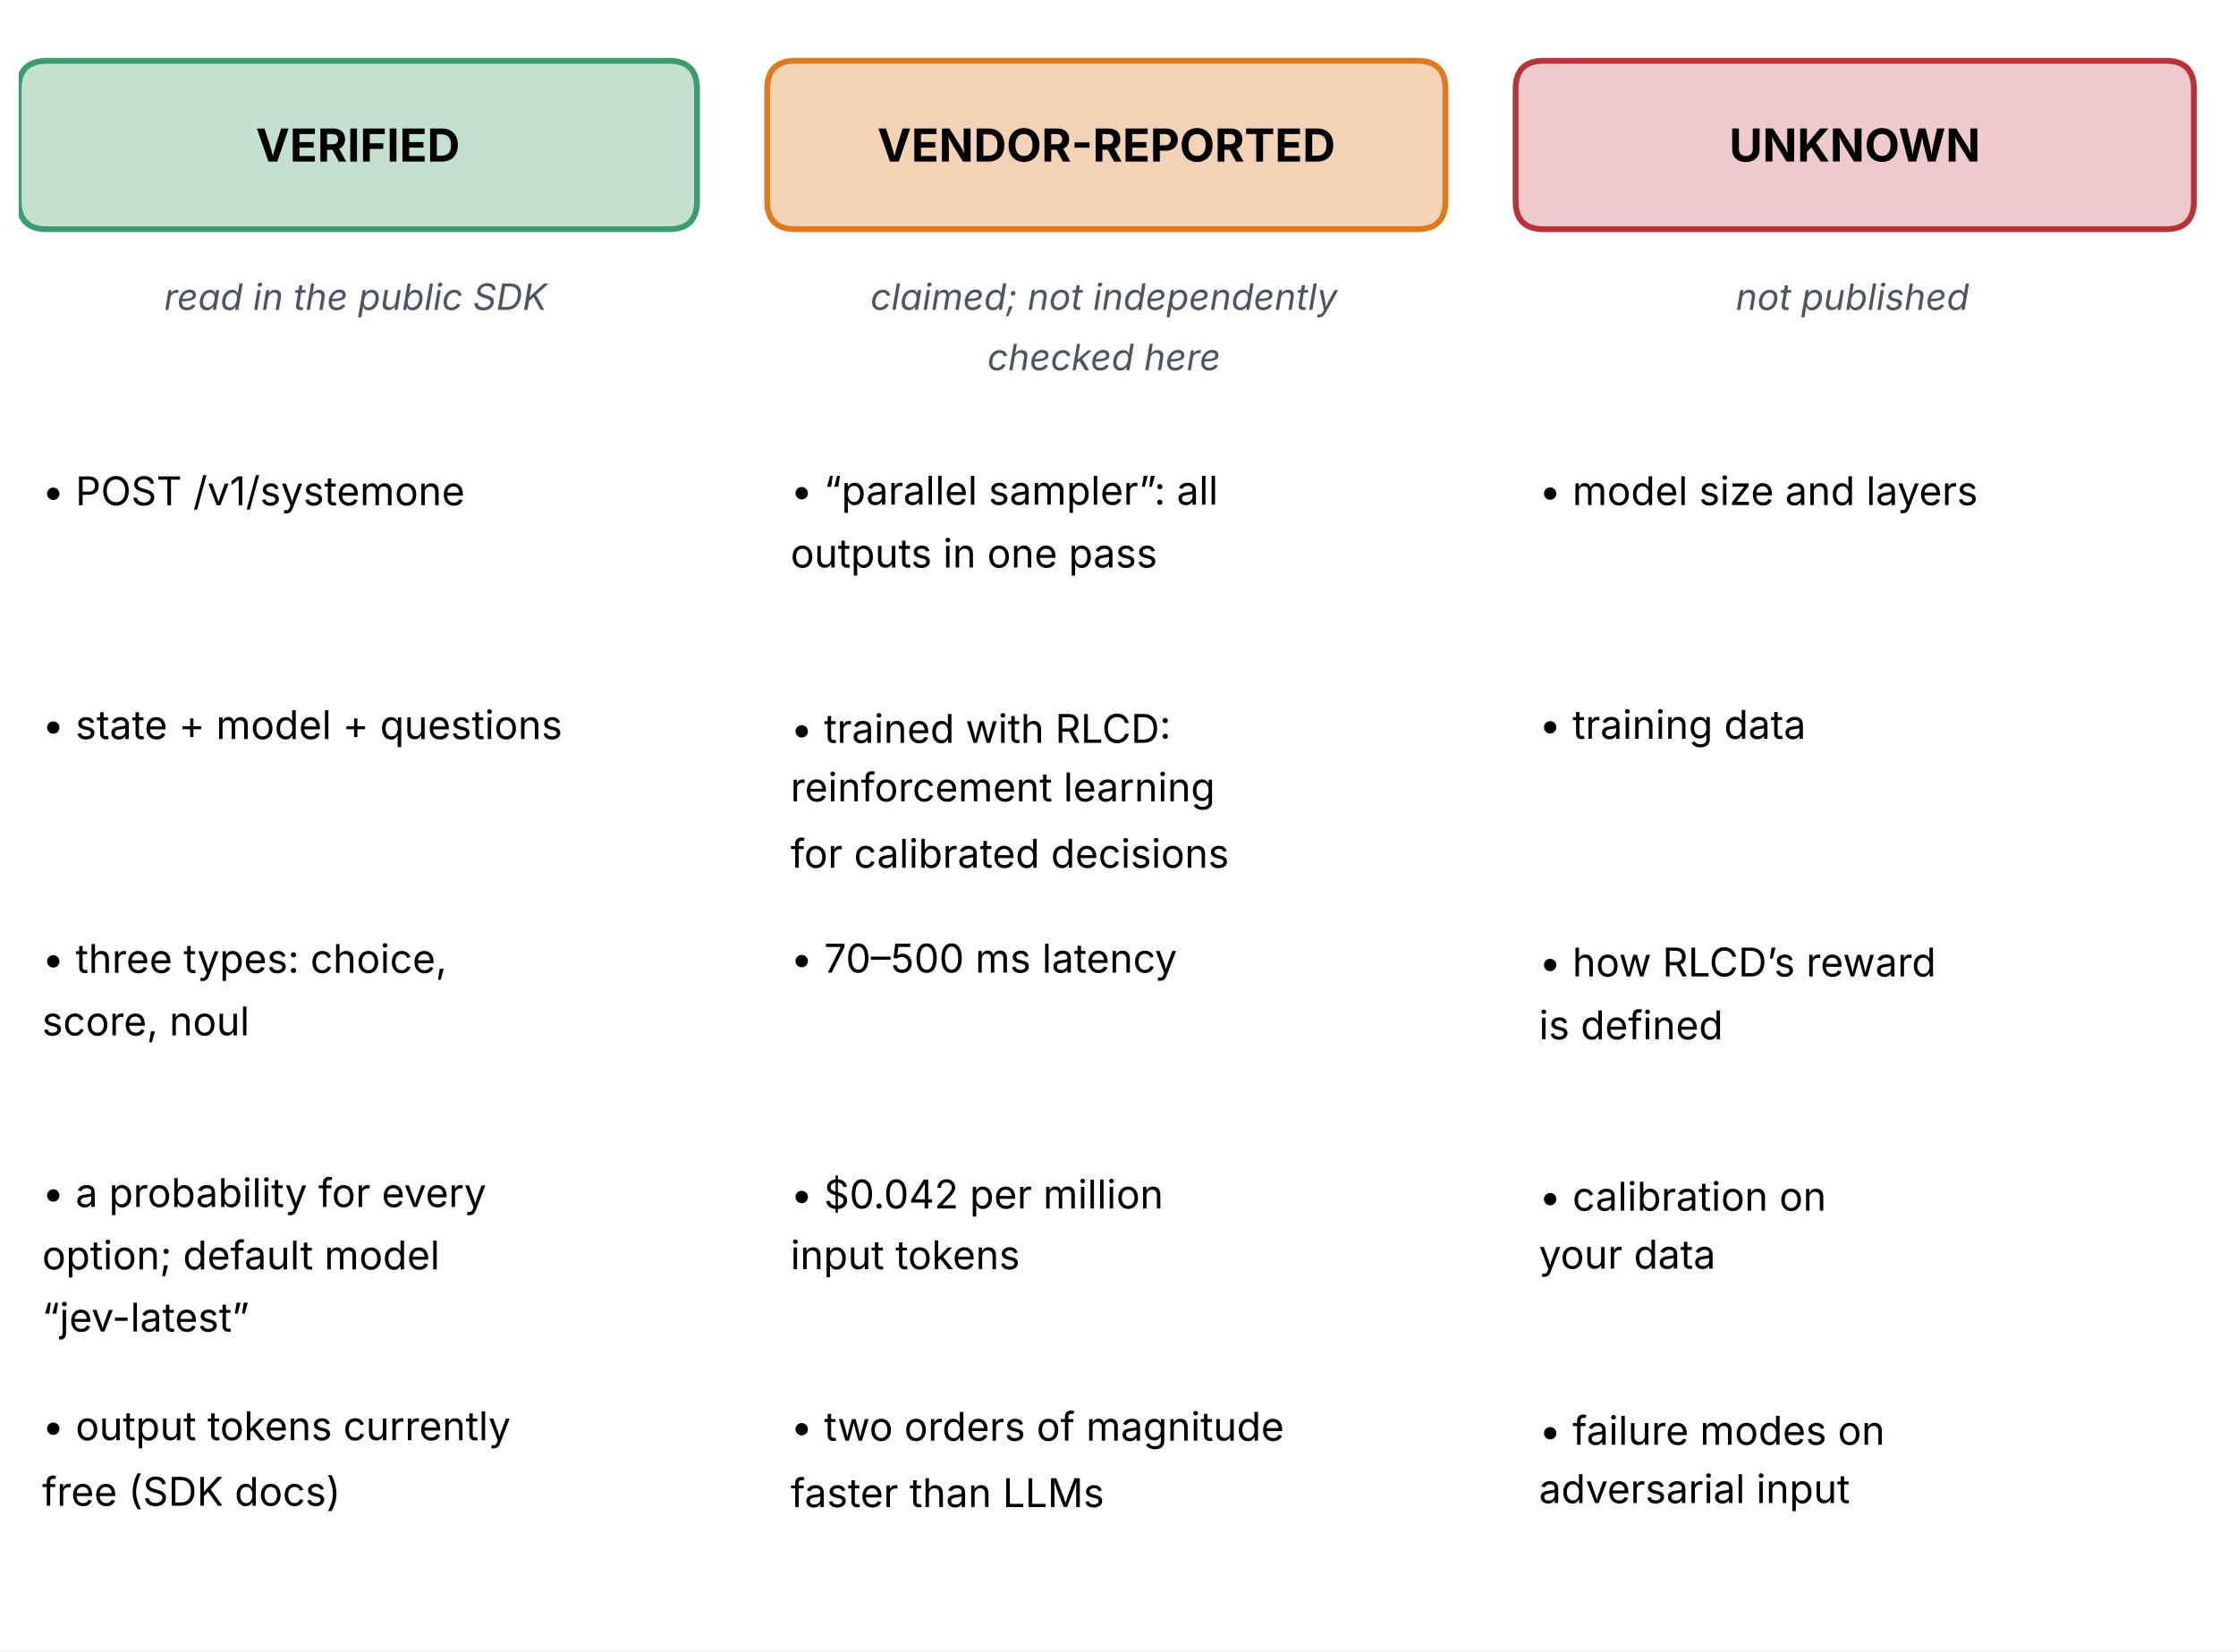
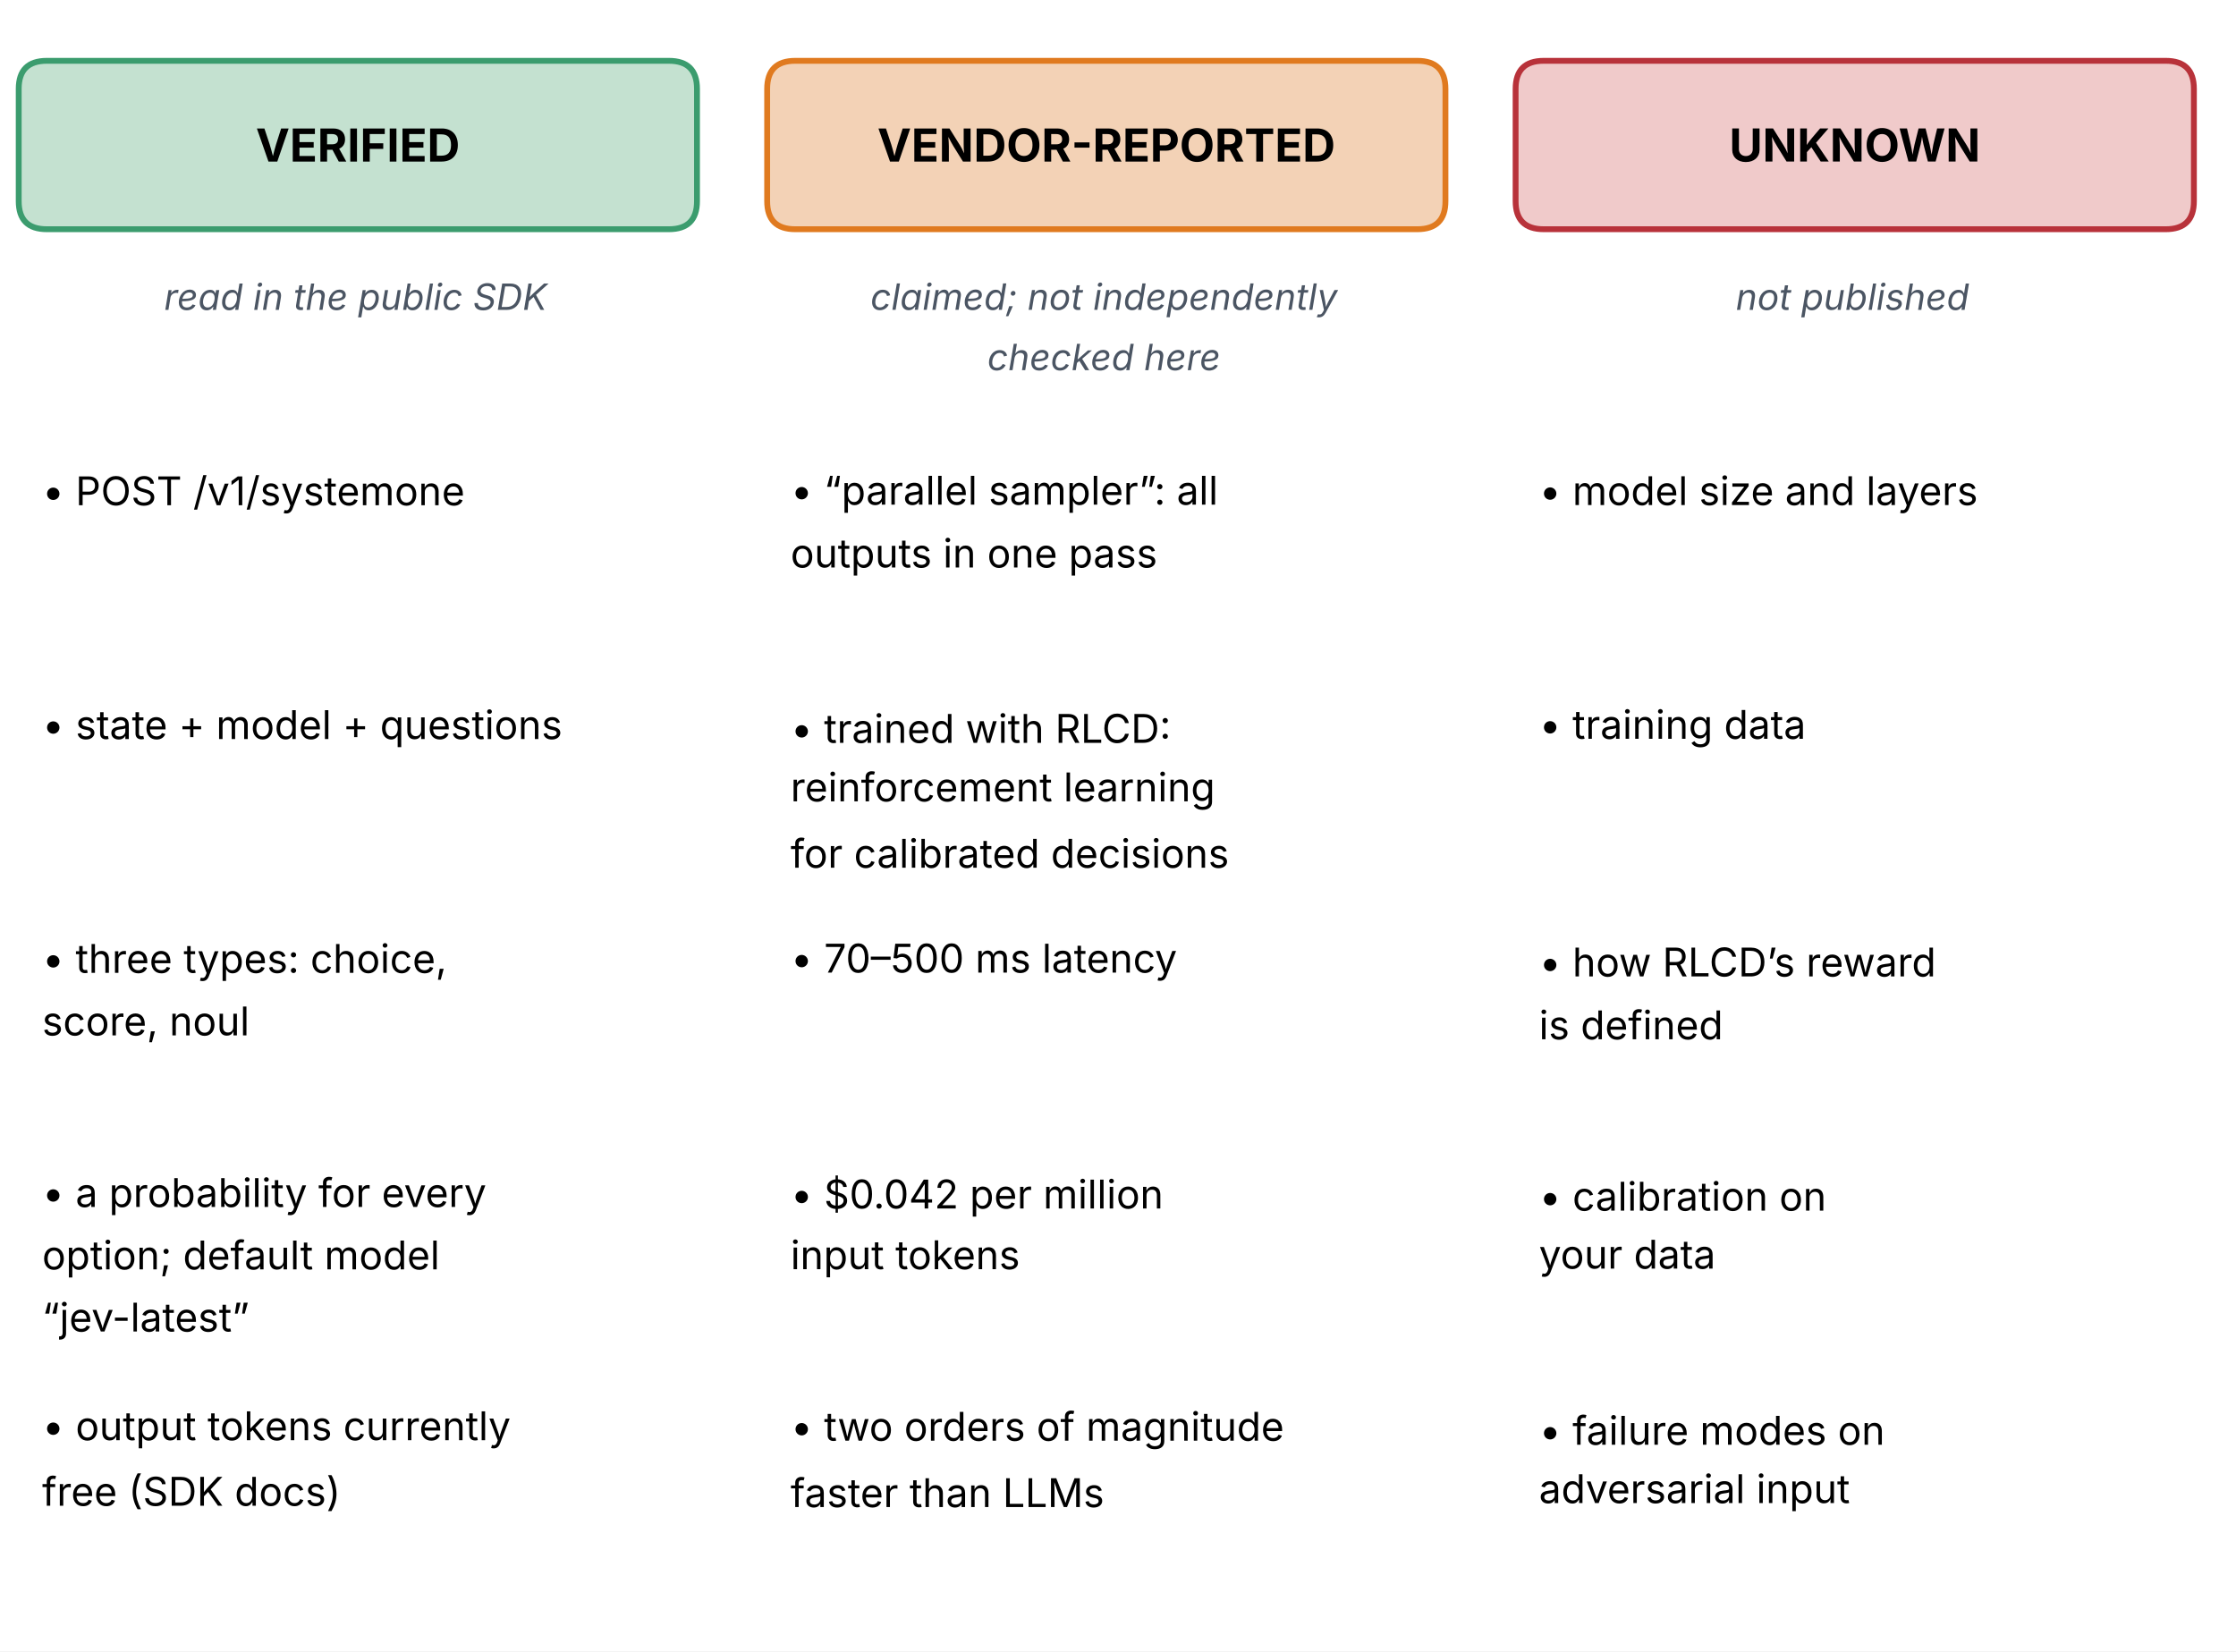
<svg xmlns="http://www.w3.org/2000/svg" width="344.16pt" height="254.16pt" viewBox="0 0 344.16 254.16" version="1.1">
  <defs>
    <style type="text/css">*{stroke-linejoin: round; stroke-linecap: butt}</style>
  </defs>
  <g id="figure_1">
    <g id="patch_1">
      <path d="M 0 254.16  L 344.16 254.16  L 344.16 0  L 0 0  z " style="fill: #ffffff" />
    </g>
    <g id="axes_1">
      <g id="patch_2">
-         <path d="M 7.2 35.28  L 102.96 35.28  Q 107.28 35.28 107.28 30.96  L 107.28 13.68  Q 107.28 9.36 102.96 9.36  L 7.2 9.36  Q 2.88 9.36 2.88 13.68  L 2.88 30.96  Q 2.88 35.28 7.2 35.28  z " clip-path="url(#p38da56d40a)" style="fill: #c4e1d0; stroke: #3b9c6e; stroke-width: 0.9; stroke-linejoin: miter" />
+         <path d="M 7.2 35.28  L 102.96 35.28  Q 107.28 35.28 107.28 30.96  L 107.28 13.68  Q 107.28 9.36 102.96 9.36  L 7.2 9.36  Q 2.88 9.36 2.88 13.68  L 2.88 30.96  Q 2.88 35.28 7.2 35.28  z " style="fill: #c4e1d0; stroke: #3b9c6e; stroke-width: 0.9; stroke-linejoin: miter" />
      </g>
      <g id="patch_3">
-         <path d="M 122.4 35.28  L 218.16 35.28  Q 222.48 35.28 222.48 30.96  L 222.48 13.68  Q 222.48 9.36 218.16 9.36  L 122.4 9.36  Q 118.08 9.36 118.08 13.68  L 118.08 30.96  Q 118.08 35.28 122.4 35.28  z " clip-path="url(#p38da56d40a)" style="fill: #f3d2b6; stroke: #e07a1f; stroke-width: 0.9; stroke-linejoin: miter" />
+         <path d="M 122.4 35.28  L 218.16 35.28  Q 222.48 35.28 222.48 30.96  L 222.48 13.68  Q 222.48 9.36 218.16 9.36  L 122.4 9.36  Q 118.08 9.36 118.08 13.68  L 118.08 30.96  Q 118.08 35.28 122.4 35.28  z " style="fill: #f3d2b6; stroke: #e07a1f; stroke-width: 0.9; stroke-linejoin: miter" />
      </g>
      <g id="patch_4">
-         <path d="M 237.6 35.28  L 333.36 35.28  Q 337.68 35.28 337.68 30.96  L 337.68 13.68  Q 337.68 9.36 333.36 9.36  L 237.6 9.36  Q 233.28 9.36 233.28 13.68  L 233.28 30.96  Q 233.28 35.28 237.6 35.28  z " clip-path="url(#p38da56d40a)" style="fill: #f0caca; stroke: #b8323a; stroke-width: 0.9; stroke-linejoin: miter" />
+         <path d="M 237.6 35.28  L 333.36 35.28  Q 337.68 35.28 337.68 30.96  L 337.68 13.68  Q 337.68 9.36 333.36 9.36  L 237.6 9.36  Q 233.28 9.36 233.28 13.68  L 233.28 30.96  Q 233.28 35.28 237.6 35.28  z " style="fill: #f0caca; stroke: #b8323a; stroke-width: 0.9; stroke-linejoin: miter" />
      </g>
      <g id="text_1">
        <text style="font-weight: 700; font-size: 7px; font-family: 'Inter'; text-anchor: middle" x="55.08" y="24.866" transform="rotate(-0 55.08 24.86625)">VERIFIED</text>
      </g>
      <g id="text_2">
        <text style="font-style: italic; font-size: 5.6px; font-family: 'Inter'; text-anchor: middle; fill: #4b5563" x="54.72" y="47.697" transform="rotate(-0 54.72 47.69682)">read in the public SDK</text>
      </g>
      <g id="text_3">
        <text style="font-size: 6.1px; font-family: 'Inter'; text-anchor: start" x="6.48" y="77.766" transform="rotate(-0 6.48 77.76643)">• POST /v1/systemone</text>
      </g>
      <g id="text_4">
        <text style="font-size: 6.1px; font-family: 'Inter'; text-anchor: start" x="6.48" y="113.747" transform="rotate(-0 6.48 113.7469)">• state + model + questions</text>
      </g>
      <g id="text_5">
        <text style="font-size: 6.1px; font-family: 'Inter'" transform="translate(6.48 149.735)">• three types: choice,</text>
        <text style="font-size: 6.1px; font-family: 'Inter'" transform="translate(6.48 159.3567)">score, noul</text>
      </g>
      <g id="text_6">
        <text style="font-size: 6.1px; font-family: 'Inter'" transform="translate(6.48 185.7664)">• a probability for every</text>
        <text style="font-size: 6.1px; font-family: 'Inter'" transform="translate(6.48 195.3733)">option; default model</text>
        <text style="font-size: 6.1px; font-family: 'Inter'" transform="translate(6.48 204.9369)">“jev-latest”</text>
      </g>
      <g id="text_7">
        <text style="font-size: 6.1px; font-family: 'Inter'" transform="translate(6.48 221.6621)">• output tokens currently</text>
        <text style="font-size: 6.1px; font-family: 'Inter'" transform="translate(6.48 231.7517)">free (SDK docs)</text>
      </g>
      <g id="text_8">
        <text style="font-weight: 700; font-size: 7px; font-family: 'Inter'; text-anchor: middle" x="170.28" y="24.866" transform="rotate(-0 170.28 24.86625)">VENDOR-REPORTED</text>
      </g>
      <g id="text_9">
        <text style="font-style: italic; font-size: 5.6px; font-family: 'Inter'; fill: #4b5563" transform="translate(133.9781 47.68588)">claimed; not independently</text>
        <text style="font-style: italic; font-size: 5.6px; font-family: 'Inter'; fill: #4b5563" transform="translate(151.9724 56.97696)">checked here</text>
      </g>
      <g id="text_10">
        <text style="font-size: 6.1px; font-family: 'Inter'" transform="translate(121.68 77.67398)">• “parallel sampler”: all</text>
        <text style="font-size: 6.1px; font-family: 'Inter'" transform="translate(121.68 87.34188)">outputs in one pass</text>
      </g>
      <g id="text_11">
        <text style="font-size: 6.1px; font-family: 'Inter'" transform="translate(121.68 114.3307)">• trained with RLCD:</text>
        <text style="font-size: 6.1px; font-family: 'Inter'" transform="translate(121.68 123.3376)">reinforcement learning</text>
        <text style="font-size: 6.1px; font-family: 'Inter'" transform="translate(121.68 133.5521)">for calibrated decisions</text>
      </g>
      <g id="text_12">
        <text style="font-size: 6.1px; font-family: 'Inter'; text-anchor: start" x="121.68" y="149.692" transform="rotate(-0 121.68 149.6921)">• 70–500 ms latency</text>
      </g>
      <g id="text_13">
        <text style="font-size: 6.1px; font-family: 'Inter'" transform="translate(121.68 185.999)">• $0.042 per million</text>
        <text style="font-size: 6.1px; font-family: 'Inter'" transform="translate(121.68 195.3419)">input tokens</text>
      </g>
      <g id="text_14">
        <text style="font-size: 6.1px; font-family: 'Inter'" transform="translate(121.68 221.7426)">• two orders of magnitude</text>
        <text style="font-size: 6.1px; font-family: 'Inter'" transform="translate(121.68 231.9571)">faster than LLMs</text>
      </g>
      <g id="text_15">
        <text style="font-weight: 700; font-size: 7px; font-family: 'Inter'; text-anchor: middle" x="285.48" y="24.865" transform="rotate(-0 285.48 24.86461)">UNKNOWN</text>
      </g>
      <g id="text_16">
        <text style="font-style: italic; font-size: 5.6px; font-family: 'Inter'; text-anchor: middle; fill: #4b5563" x="285.12" y="47.697" transform="rotate(-0 285.12 47.69682)">not published</text>
      </g>
      <g id="text_17">
        <text style="font-size: 6.1px; font-family: 'Inter'; text-anchor: start" x="236.88" y="77.735" transform="rotate(-0 236.88 77.73498)">• model size and layers</text>
      </g>
      <g id="text_18">
        <text style="font-size: 6.1px; font-family: 'Inter'; text-anchor: start" x="236.88" y="113.711" transform="rotate(-0 236.88 113.7112)">• training data</text>
      </g>
      <g id="text_19">
        <text style="font-size: 6.1px; font-family: 'Inter'" transform="translate(236.88 150.2878)">• how RLCD’s reward</text>
        <text style="font-size: 6.1px; font-family: 'Inter'" transform="translate(236.88 159.96)">is defined</text>
      </g>
      <g id="text_20">
        <text style="font-size: 6.1px; font-family: 'Inter'" transform="translate(236.88 186.3307)">• calibration on</text>
        <text style="font-size: 6.1px; font-family: 'Inter'" transform="translate(236.88 195.2571)">your data</text>
      </g>
      <g id="text_21">
        <text style="font-size: 6.1px; font-family: 'Inter'" transform="translate(236.88 222.3621)">• failure modes on</text>
        <text style="font-size: 6.1px; font-family: 'Inter'" transform="translate(236.88 231.3419)">adversarial input</text>
      </g>
    </g>
  </g>
-   <defs>
-     <clipPath id="p38da56d40a">
-       <rect x="2.88" y="2.88" width="338.4" height="248.4" />
-     </clipPath>
-   </defs>
</svg>
